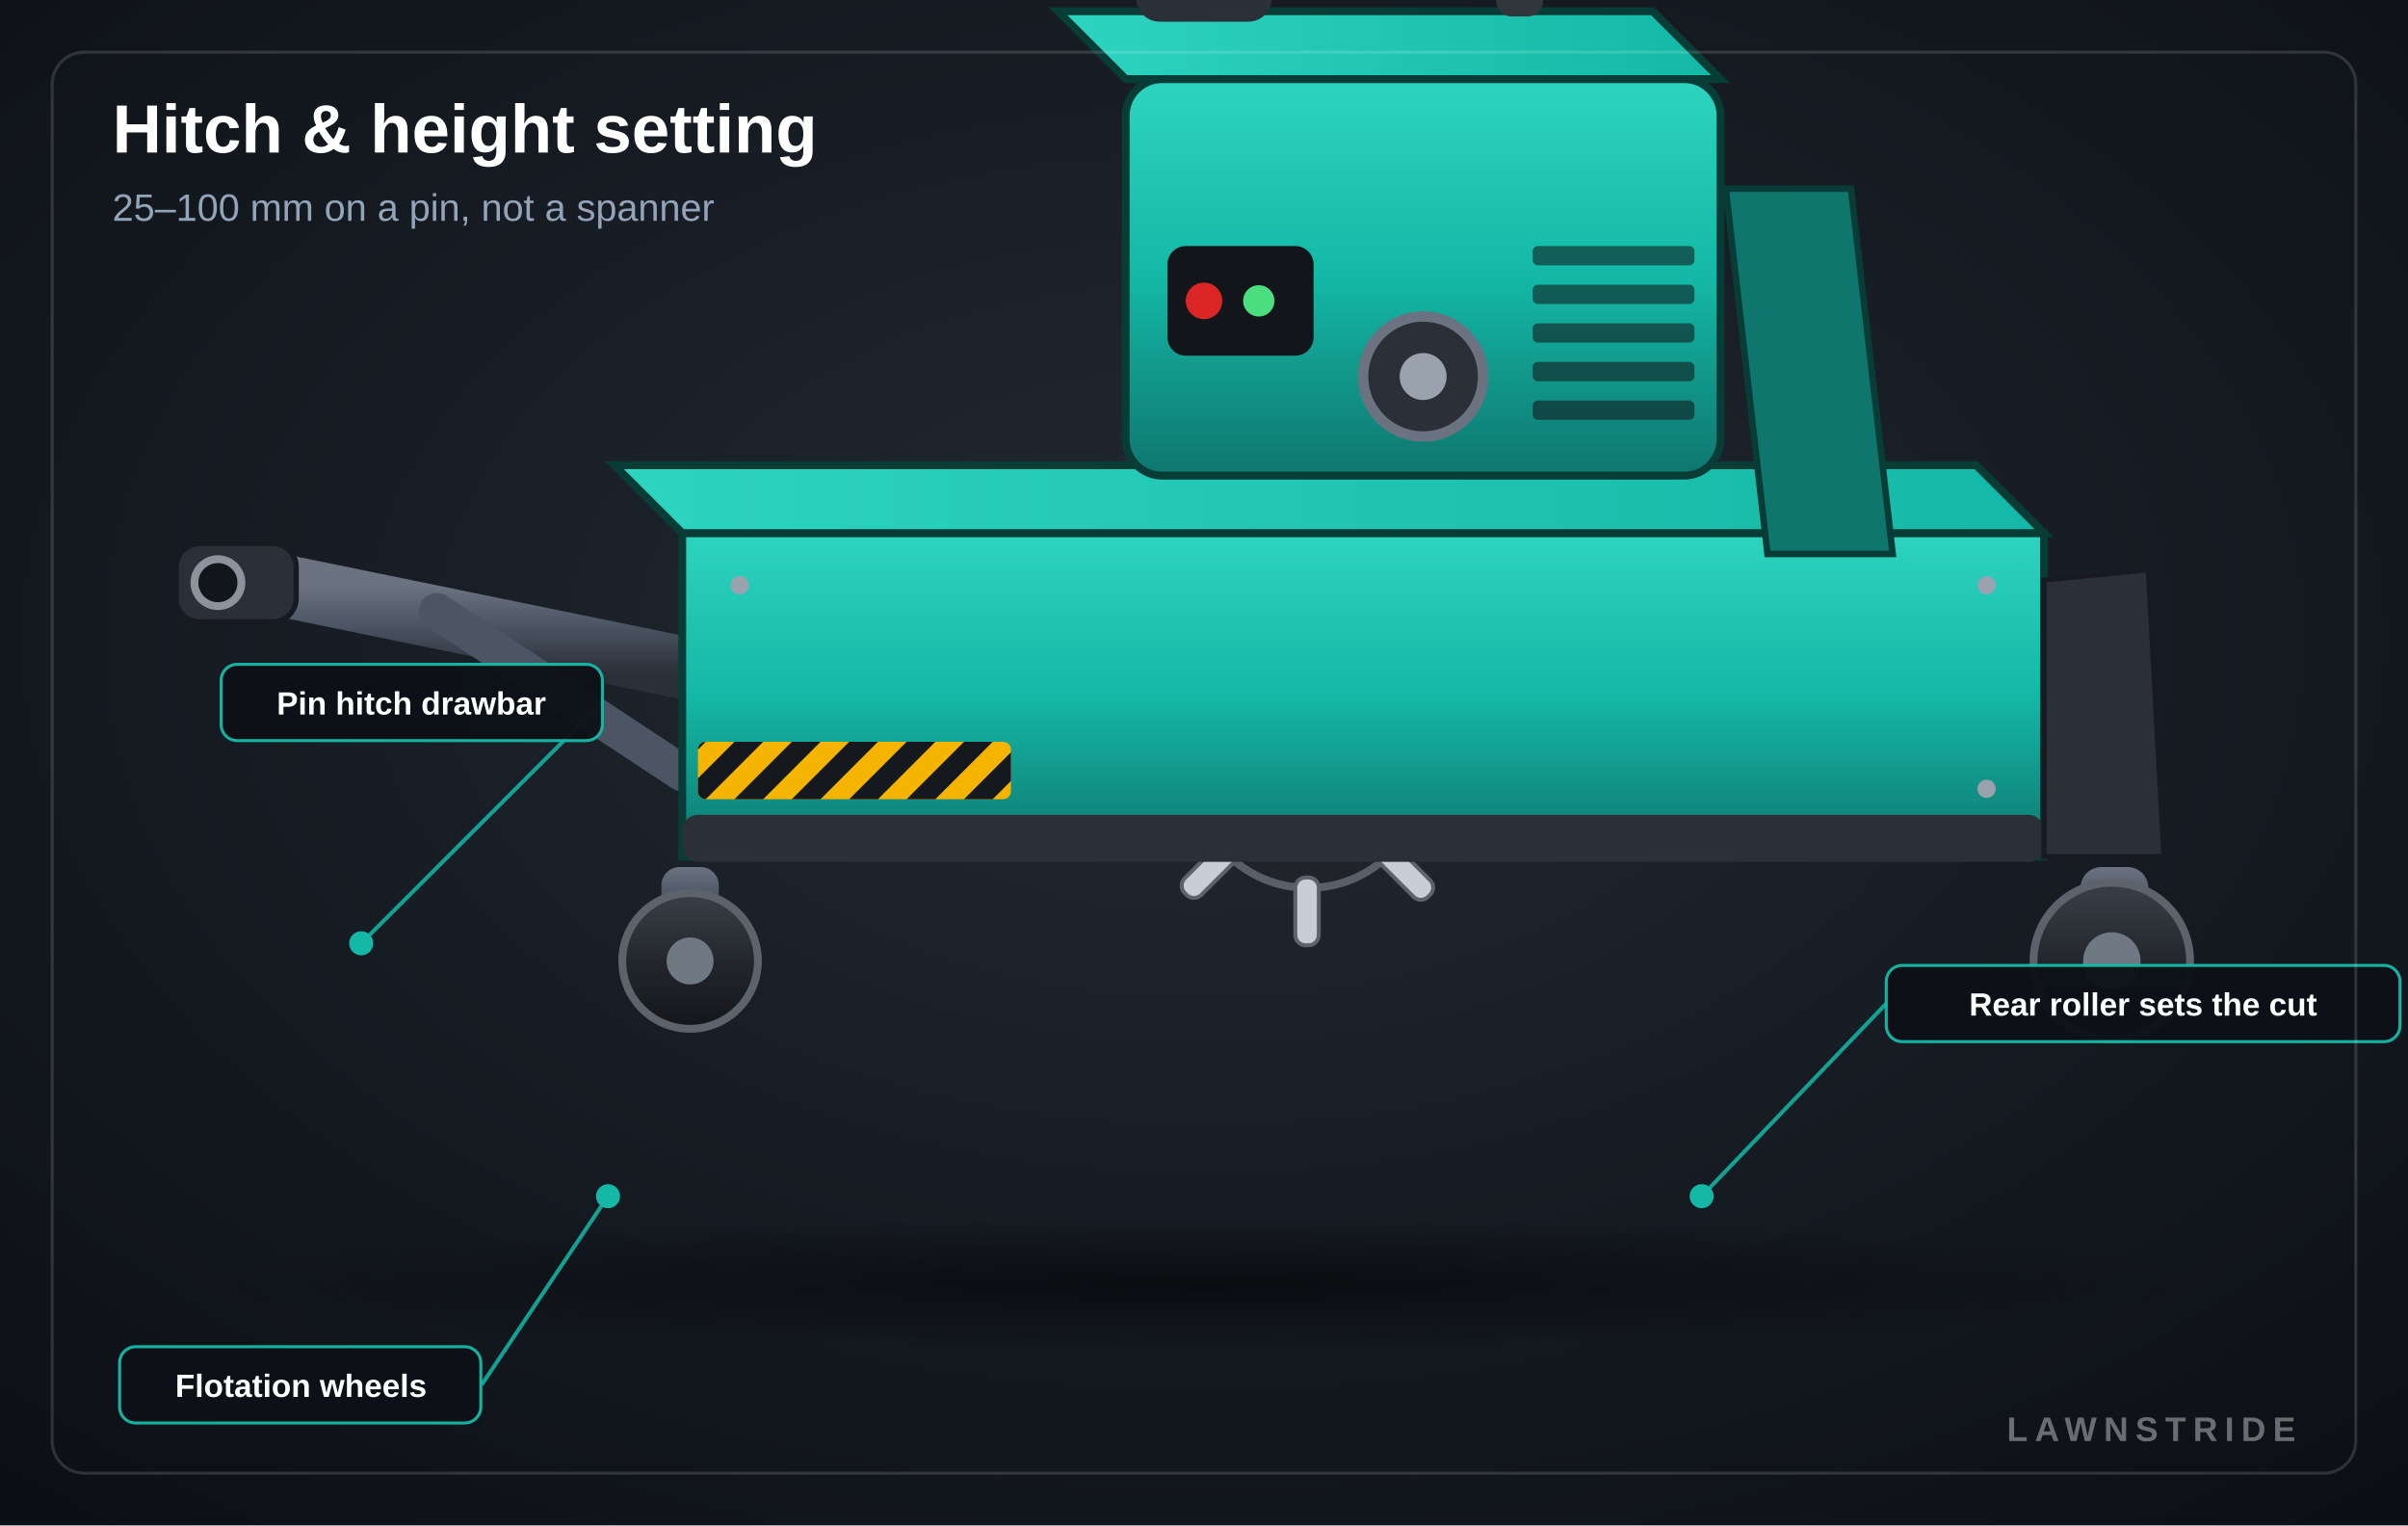
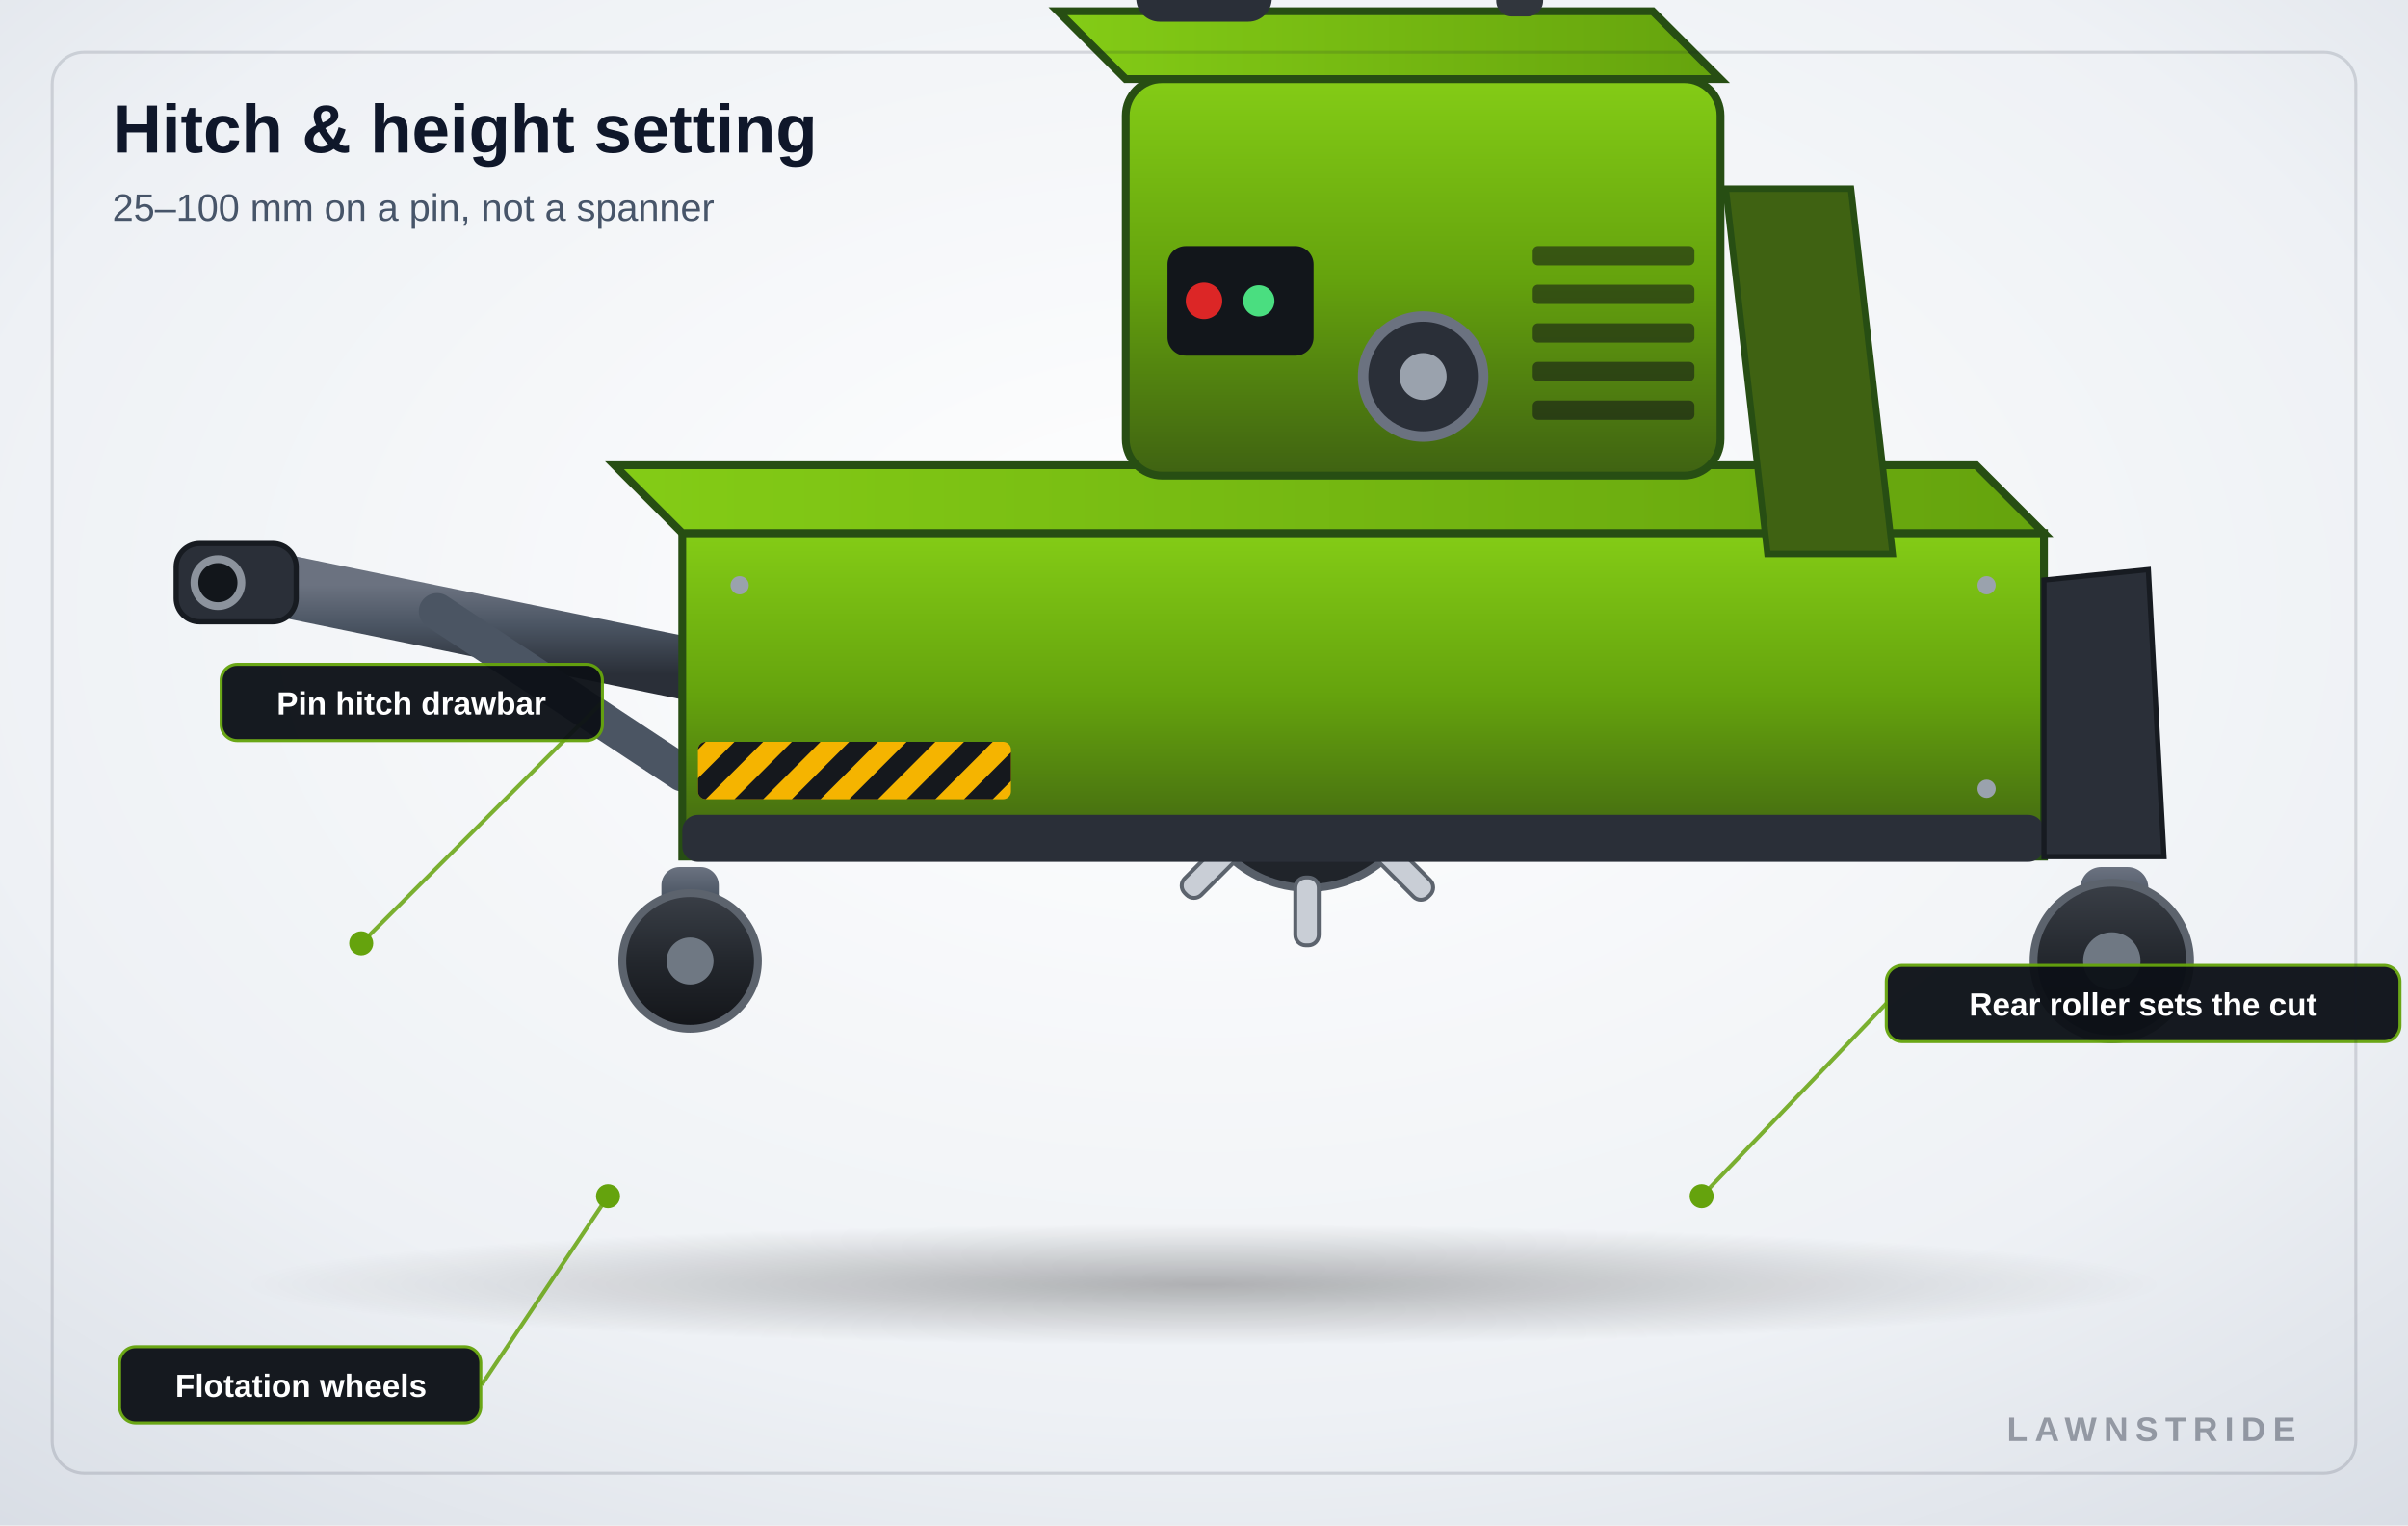
<svg xmlns="http://www.w3.org/2000/svg" viewBox="0 0 1200 760" width="1200" height="760" role="img">
  <defs>
    <linearGradient id="steel" x1="0" y1="0" x2="0" y2="1">
      <stop offset="0" stop-color="#6b7280" />
      <stop offset=".45" stop-color="#4b5563" />
      <stop offset="1" stop-color="#2a2f38" />
    </linearGradient>
    <linearGradient id="steelLite" x1="0" y1="0" x2="0" y2="1">
      <stop offset="0" stop-color="#aeb6c2" />
      <stop offset="1" stop-color="#6b7280" />
    </linearGradient>
    <linearGradient id="dark" x1="0" y1="0" x2="0" y2="1">
      <stop offset="0" stop-color="#31363f" />
      <stop offset="1" stop-color="#15181d" />
    </linearGradient>
    <linearGradient id="rubber" x1="0" y1="0" x2="0" y2="1">
      <stop offset="0" stop-color="#3a3f47" />
      <stop offset=".5" stop-color="#23272d" />
      <stop offset="1" stop-color="#131519" />
    </linearGradient>
    <radialGradient id="studioD" cx=".5" cy=".42" r=".78">
      <stop offset="0" stop-color="#232a33" />
      <stop offset=".6" stop-color="#141920" />
      <stop offset="1" stop-color="#0b0e13" />
    </radialGradient>
    <radialGradient id="studioL" cx=".5" cy=".4" r=".8">
      <stop offset="0" stop-color="#ffffff" />
      <stop offset=".65" stop-color="#eef1f5" />
      <stop offset="1" stop-color="#d7dce4" />
    </radialGradient>
    <linearGradient id="skyG" x1="0" y1="0" x2="0" y2="1">
      <stop offset="0" stop-color="#9fc0d8" />
      <stop offset=".55" stop-color="#cfe0ea" />
      <stop offset="1" stop-color="#e8eef2" />
    </linearGradient>
    <radialGradient id="shadow" cx=".5" cy=".5" r=".5">
      <stop offset="0" stop-color="#000" stop-opacity=".55" />
      <stop offset="1" stop-color="#000" stop-opacity="0" />
    </radialGradient>
    <linearGradient id="glassG" x1="0" y1="0" x2="1" y2="1">
      <stop offset="0" stop-color="#dfeaf2" stop-opacity=".9" />
      <stop offset="1" stop-color="#8fa6b8" stop-opacity=".75" />
    </linearGradient>
    <linearGradient id="paint" x1="0" y1="0" x2="0" y2="1">
-       <stop offset="0" stop-color="#2dd4bf" />
-       <stop offset=".5" stop-color="#14b8a6" />
-       <stop offset="1" stop-color="#0f766e" />
+       <stop offset="0" stop-color="#84cc16" />
+       <stop offset=".5" stop-color="#65a30d" />
+       <stop offset="1" stop-color="#3f6212" />
    </linearGradient>
    <linearGradient id="paintTop" x1="0" y1="0" x2="1" y2="0">
-       <stop offset="0" stop-color="#2dd4bf" />
-       <stop offset="1" stop-color="#14b8a6" />
+       <stop offset="0" stop-color="#84cc16" />
+       <stop offset="1" stop-color="#65a30d" />
    </linearGradient>
  </defs>
-   <rect width="1200" height="760" fill="url(#studioD)" />
-   <ellipse cx="600.0" cy="640" rx="504.0" ry="34" fill="url(#shadow)" />
+   <rect width="1200" height="760" fill="url(#studioL)" />
+   <ellipse cx="600.0" cy="640" rx="480.0" ry="30" fill="url(#shadow)" opacity=".5" />
  <g transform="translate(-50.0,-296.0) scale(1.3)">
    <path d="M312 486 L146 452" stroke="url(#steel)" stroke-width="24" stroke-linecap="round" />
    <path d="M300 524 L206 462" stroke="#4b5563" stroke-width="14" stroke-linecap="round" />
    <rect x="106" y="436" width="46" height="30" rx="9" fill="#2a2f38" stroke="#171b21" stroke-width="2" />
    <circle cx="122" cy="451" r="9" fill="#12161b" stroke="#8c939d" stroke-width="3" />
    <circle cx="540" cy="524" r="44" fill="#20242a" stroke="#585f69" stroke-width="3" />
    <rect x="580" y="520" width="26" height="9" rx="4" fill="#c9ced6" stroke="#5c636d" stroke-width="1.5" transform="rotate(0 540 524)" />
    <rect x="580" y="520" width="26" height="9" rx="4" fill="#c9ced6" stroke="#5c636d" stroke-width="1.5" transform="rotate(45 540 524)" />
    <rect x="580" y="520" width="26" height="9" rx="4" fill="#c9ced6" stroke="#5c636d" stroke-width="1.5" transform="rotate(90 540 524)" />
    <rect x="580" y="520" width="26" height="9" rx="4" fill="#c9ced6" stroke="#5c636d" stroke-width="1.5" transform="rotate(135 540 524)" />
    <rect x="580" y="520" width="26" height="9" rx="4" fill="#c9ced6" stroke="#5c636d" stroke-width="1.5" transform="rotate(180 540 524)" />
    <rect x="580" y="520" width="26" height="9" rx="4" fill="#c9ced6" stroke="#5c636d" stroke-width="1.5" transform="rotate(225 540 524)" />
    <rect x="580" y="520" width="26" height="9" rx="4" fill="#c9ced6" stroke="#5c636d" stroke-width="1.5" transform="rotate(270 540 524)" />
    <rect x="580" y="520" width="26" height="9" rx="4" fill="#c9ced6" stroke="#5c636d" stroke-width="1.5" transform="rotate(315 540 524)" />
    <circle cx="540" cy="524" r="12" fill="#6f7883" />
-     <path d="M300 432 L822 432 L822 556 L300 556 Z" fill="url(#paint)" stroke="#083c37" stroke-width="3" />
-     <path d="M300 432 L822 432 L796 406 L274 406 Z" fill="url(#paintTop)" stroke="#083c37" stroke-width="3" />
+     <path d="M300 432 L822 432 L822 556 L300 556 Z" fill="url(#paint)" stroke="#274e13" stroke-width="3" />
+     <path d="M300 432 L822 432 L796 406 L274 406 Z" fill="url(#paintTop)" stroke="#274e13" stroke-width="3" />
    <rect x="300" y="540" width="522" height="18" rx="6" fill="#2a2f38" />
    <circle cx="322" cy="452" r="3.5" fill="#9aa2ad" />
    <circle cx="800" cy="452" r="3.5" fill="#9aa2ad" />
    <circle cx="322" cy="530" r="3.5" fill="#9aa2ad" />
    <circle cx="800" cy="530" r="3.5" fill="#9aa2ad" />
    <clipPath id="hz40448">
      <rect x="306" y="512" width="120" height="22" rx="3" />
    </clipPath>
    <g clip-path="url(#hz40448)">
      <rect x="306" y="512" width="120" height="22" fill="#f5b400" />
      <path d="M276 534 l22 -22 h11 l-22 22 z" fill="#15181d" />
      <path d="M298 534 l22 -22 h11 l-22 22 z" fill="#15181d" />
      <path d="M320 534 l22 -22 h11 l-22 22 z" fill="#15181d" />
      <path d="M342 534 l22 -22 h11 l-22 22 z" fill="#15181d" />
      <path d="M364 534 l22 -22 h11 l-22 22 z" fill="#15181d" />
      <path d="M386 534 l22 -22 h11 l-22 22 z" fill="#15181d" />
      <path d="M408 534 l22 -22 h11 l-22 22 z" fill="#15181d" />
      <path d="M430 534 l22 -22 h11 l-22 22 z" fill="#15181d" />
    </g>
    <path d="M822 450 L862 446 L868 556 L822 556 Z" fill="#2a2f38" stroke="#171b21" stroke-width="2" />
    <rect x="836" y="560" width="26" height="30" rx="8" fill="url(#steel)" />
    <circle cx="848" cy="596" r="30" fill="url(#rubber)" stroke="#5c636d" stroke-width="3" />
    <circle cx="848" cy="596" r="11" fill="#6f7883" />
    <rect x="292" y="560" width="22" height="26" rx="7" fill="url(#steel)" />
    <circle cx="303" cy="596" r="26" fill="url(#rubber)" stroke="#5c636d" stroke-width="3" />
    <circle cx="303" cy="596" r="9" fill="#6f7883" />
-     <rect x="470" y="258" width="228" height="152" rx="14" fill="url(#paint)" stroke="#083c37" stroke-width="3" />
-     <path d="M470 258 L698 258 L672 232 L444 232 Z" fill="url(#paintTop)" stroke="#083c37" stroke-width="3" />
+     <rect x="470" y="258" width="228" height="152" rx="14" fill="url(#paint)" stroke="#274e13" stroke-width="3" />
+     <path d="M470 258 L698 258 L672 232 L444 232 Z" fill="url(#paintTop)" stroke="#274e13" stroke-width="3" />
    <rect x="626" y="322.0" width="62" height="7.4" rx="2" fill="#0f1216" opacity=".55" />
    <rect x="626" y="336.8" width="62" height="7.4" rx="2" fill="#0f1216" opacity=".55" />
    <rect x="626" y="351.6" width="62" height="7.4" rx="2" fill="#0f1216" opacity=".55" />
    <rect x="626" y="366.4" width="62" height="7.4" rx="2" fill="#0f1216" opacity=".55" />
    <rect x="626" y="381.2" width="62" height="7.4" rx="2" fill="#0f1216" opacity=".55" />
    <rect x="486" y="322" width="56" height="42" rx="7" fill="#12161b" />
    <circle cx="500" cy="343" r="7" fill="#dc2626" />
    <circle cx="521" cy="343" r="6" fill="#4ade80" />
    <circle cx="584" cy="372" r="23" fill="#2a2f38" stroke="#6b7280" stroke-width="4" />
    <circle cx="584" cy="372" r="9" fill="#9aa2ad" />
    <rect x="612" y="204" width="18" height="30" rx="6" fill="#31363d" />
    <rect x="604" y="192" width="34" height="15" rx="7" fill="#1b1f25" />
    <rect x="474" y="212" width="52" height="24" rx="9" fill="#2a2f38" />
-     <path d="M700 300 L748 300 L764 440 L716 440 Z" fill="#0f766e" stroke="#083c37" stroke-width="2.5" />
+     <path d="M700 300 L748 300 L764 440 L716 440 Z" fill="#3f6212" stroke="#274e13" stroke-width="2.5" />
  </g>
-   <path d="M180 470 L300 350" stroke="#14b8a6" stroke-width="2" opacity=".85" />
-   <circle cx="180" cy="470" r="6" fill="#14b8a6" />
-   <rect x="110.2" y="331" width="190" height="38" rx="8" fill="#0d1117" stroke="#14b8a6" stroke-width="1.5" opacity=".96" />
+   <path d="M180 470 L300 350" stroke="#65a30d" stroke-width="2" opacity=".85" />
+   <circle cx="180" cy="470" r="6" fill="#65a30d" />
+   <rect x="110.2" y="331" width="190" height="38" rx="8" fill="#0d1117" stroke="#65a30d" stroke-width="1.5" opacity=".96" />
  <text x="205" y="356" text-anchor="middle" font-family="Arial,Helvetica,sans-serif" font-weight="700" font-size="16" fill="#fff">Pin hitch drawbar</text>
-   <path d="M848 596 L940 500" stroke="#14b8a6" stroke-width="2" opacity=".85" />
-   <circle cx="848" cy="596" r="6" fill="#14b8a6" />
-   <rect x="940" y="481" width="256" height="38" rx="8" fill="#0d1117" stroke="#14b8a6" stroke-width="1.5" opacity=".96" />
+   <path d="M848 596 L940 500" stroke="#65a30d" stroke-width="2" opacity=".85" />
+   <circle cx="848" cy="596" r="6" fill="#65a30d" />
+   <rect x="940" y="481" width="256" height="38" rx="8" fill="#0d1117" stroke="#65a30d" stroke-width="1.5" opacity=".96" />
  <text x="1068" y="506" text-anchor="middle" font-family="Arial,Helvetica,sans-serif" font-weight="700" font-size="16" fill="#fff">Rear roller sets the cut</text>
-   <path d="M303 596 L240 690" stroke="#14b8a6" stroke-width="2" opacity=".85" />
-   <circle cx="303" cy="596" r="6" fill="#14b8a6" />
-   <rect x="59.6" y="671" width="180" height="38" rx="8" fill="#0d1117" stroke="#14b8a6" stroke-width="1.5" opacity=".96" />
+   <path d="M303 596 L240 690" stroke="#65a30d" stroke-width="2" opacity=".85" />
+   <circle cx="303" cy="596" r="6" fill="#65a30d" />
+   <rect x="59.6" y="671" width="180" height="38" rx="8" fill="#0d1117" stroke="#65a30d" stroke-width="1.5" opacity=".96" />
  <text x="150" y="696" text-anchor="middle" font-family="Arial,Helvetica,sans-serif" font-weight="700" font-size="16" fill="#fff">Flotation wheels</text>
-   <text x="56" y="76" font-family="Arial,Helvetica,sans-serif" font-weight="800" font-size="34" fill="#ffffff">Hitch &amp; height setting</text>
-   <text x="56" y="110" font-family="Arial,Helvetica,sans-serif" font-weight="500" font-size="19" fill="#93a3b8">25–100 mm on a pin, not a spanner</text>
-   <rect x="26" y="26" width="1148" height="708" rx="16" fill="none" stroke="#ffffff" stroke-width="1.5" opacity=".14" />
-   <text x="1144" y="718" text-anchor="end" font-family="Arial,Helvetica,sans-serif" font-weight="800" font-size="17" letter-spacing="3.5" fill="#ffffff" opacity=".38">LAWNSTRIDE</text>
+   <text x="56" y="76" font-family="Arial,Helvetica,sans-serif" font-weight="800" font-size="34" fill="#0f172a">Hitch &amp; height setting</text>
+   <text x="56" y="110" font-family="Arial,Helvetica,sans-serif" font-weight="500" font-size="19" fill="#475569">25–100 mm on a pin, not a spanner</text>
+   <rect x="26" y="26" width="1148" height="708" rx="16" fill="none" stroke="#0f172a" stroke-width="1.5" opacity=".14" />
+   <text x="1144" y="718" text-anchor="end" font-family="Arial,Helvetica,sans-serif" font-weight="800" font-size="17" letter-spacing="3.5" fill="#0f172a" opacity=".38">LAWNSTRIDE</text>
</svg>
